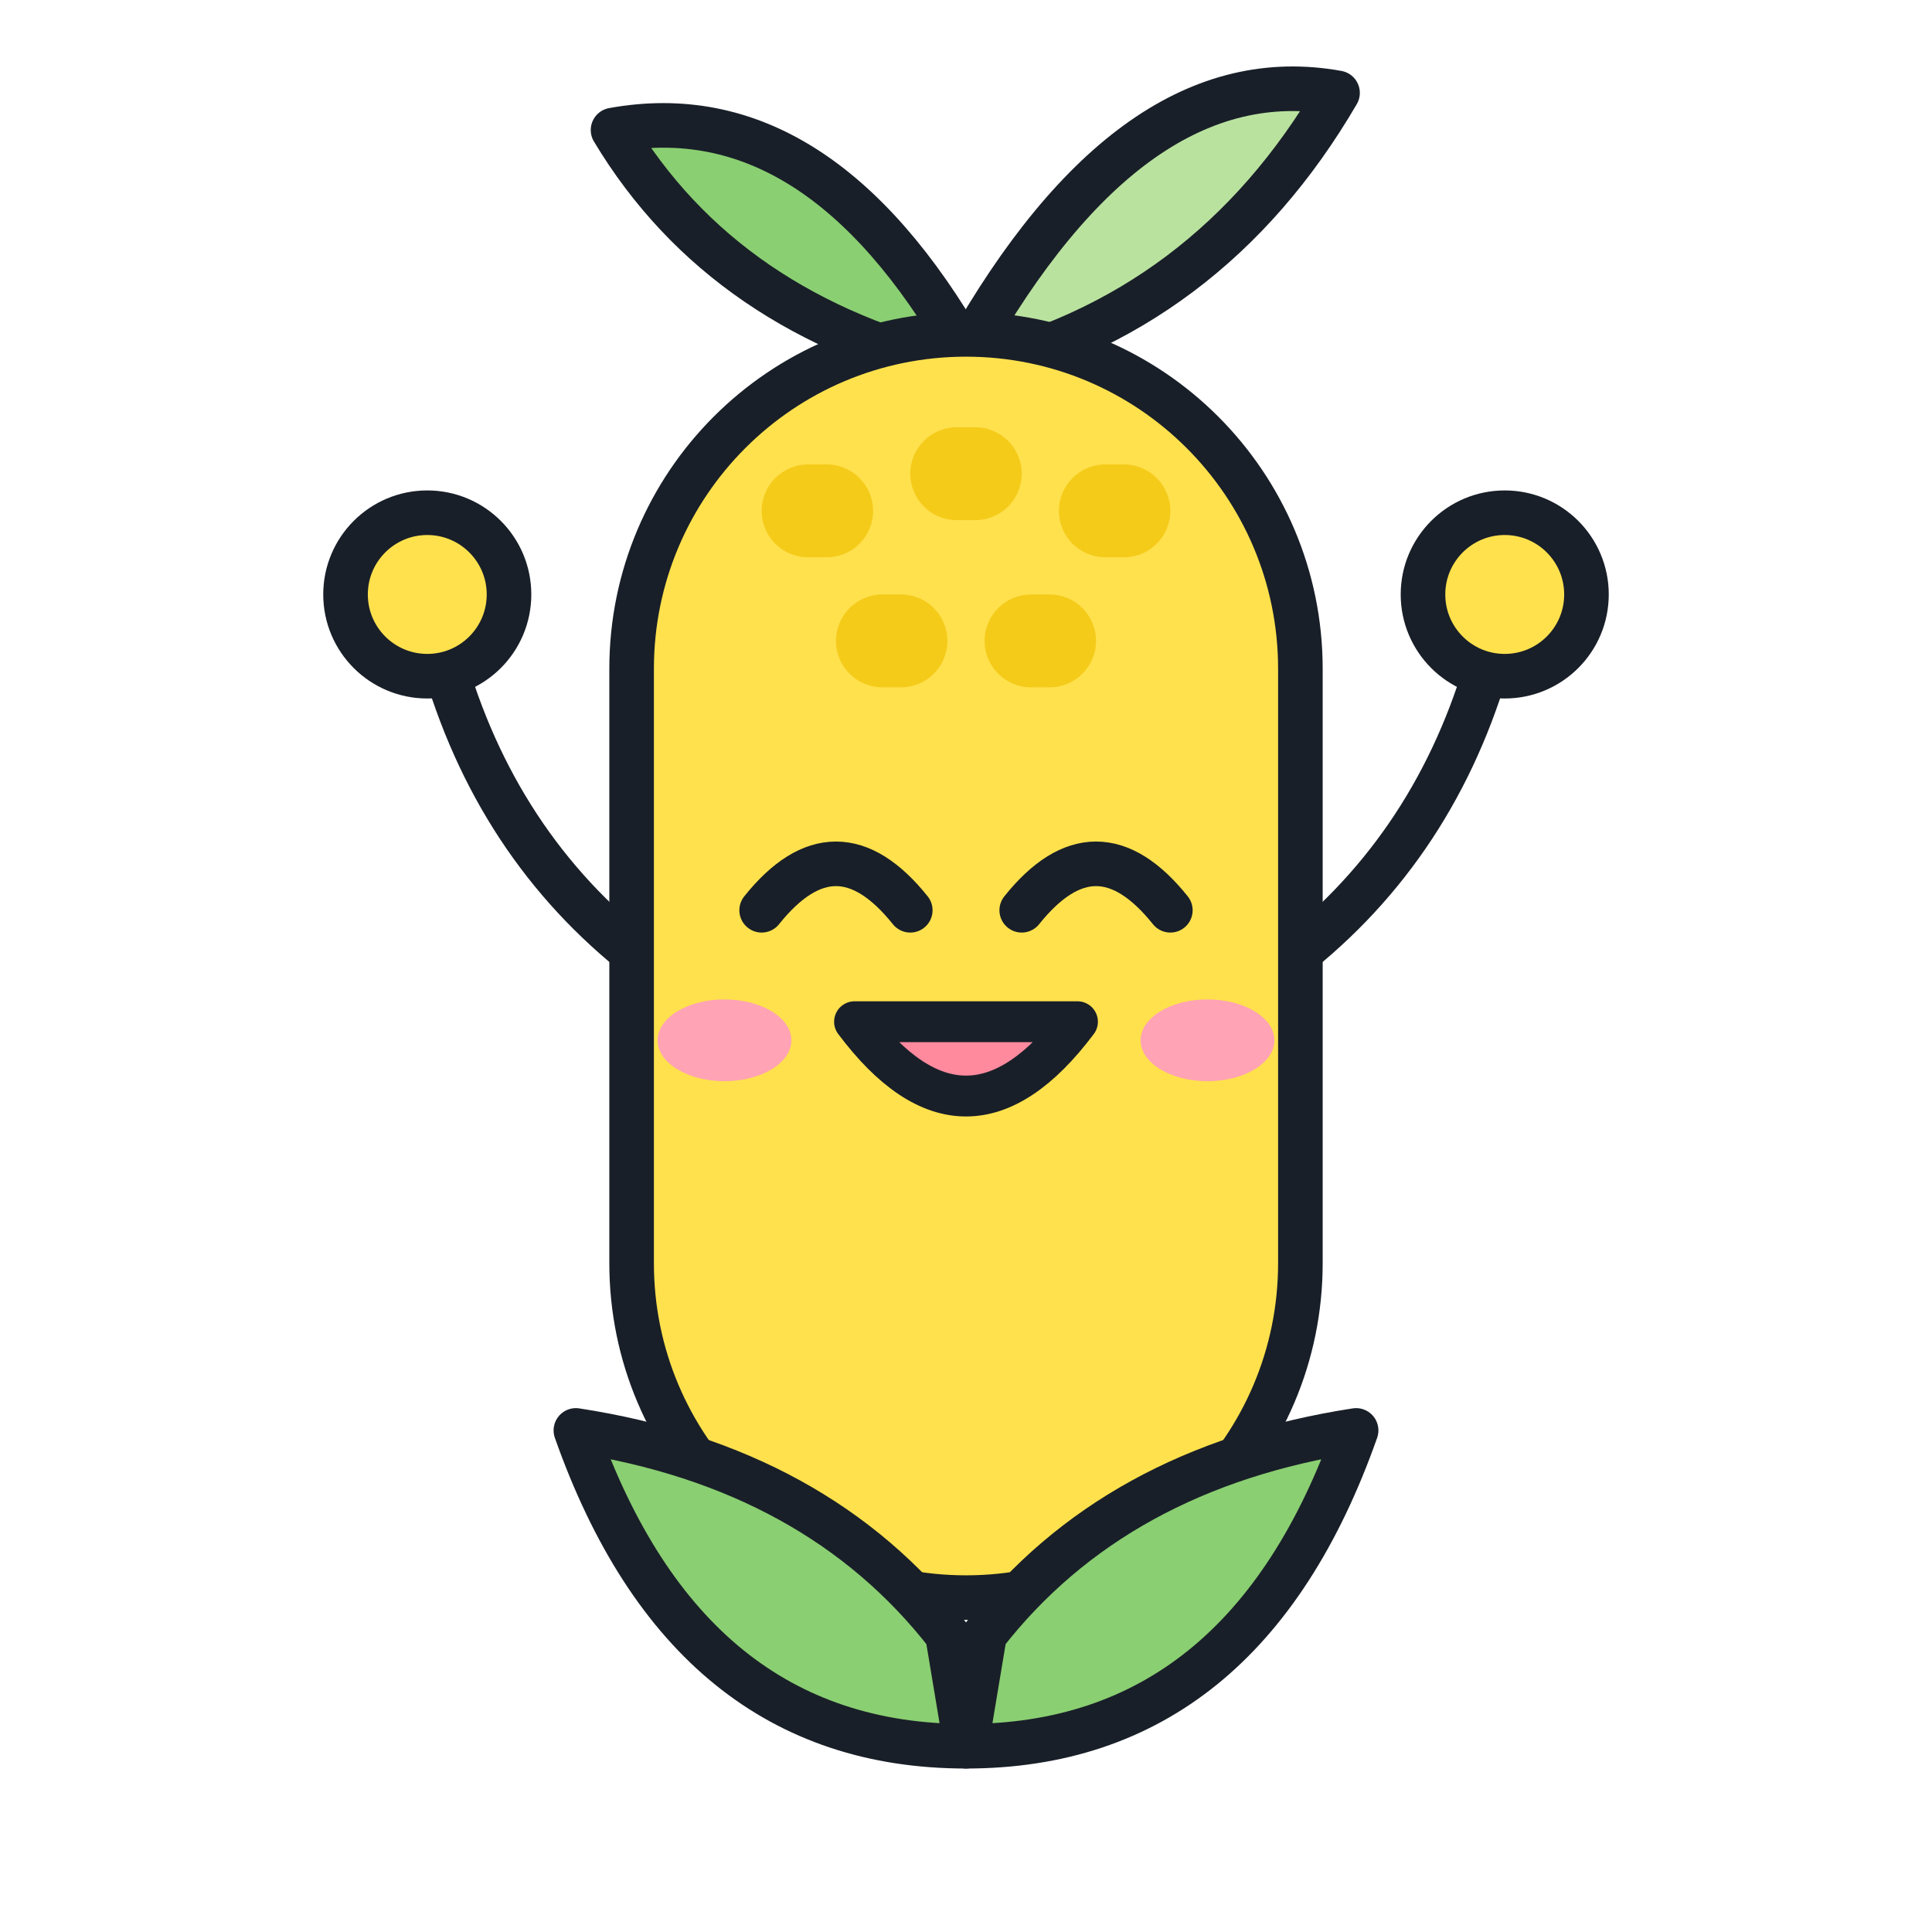
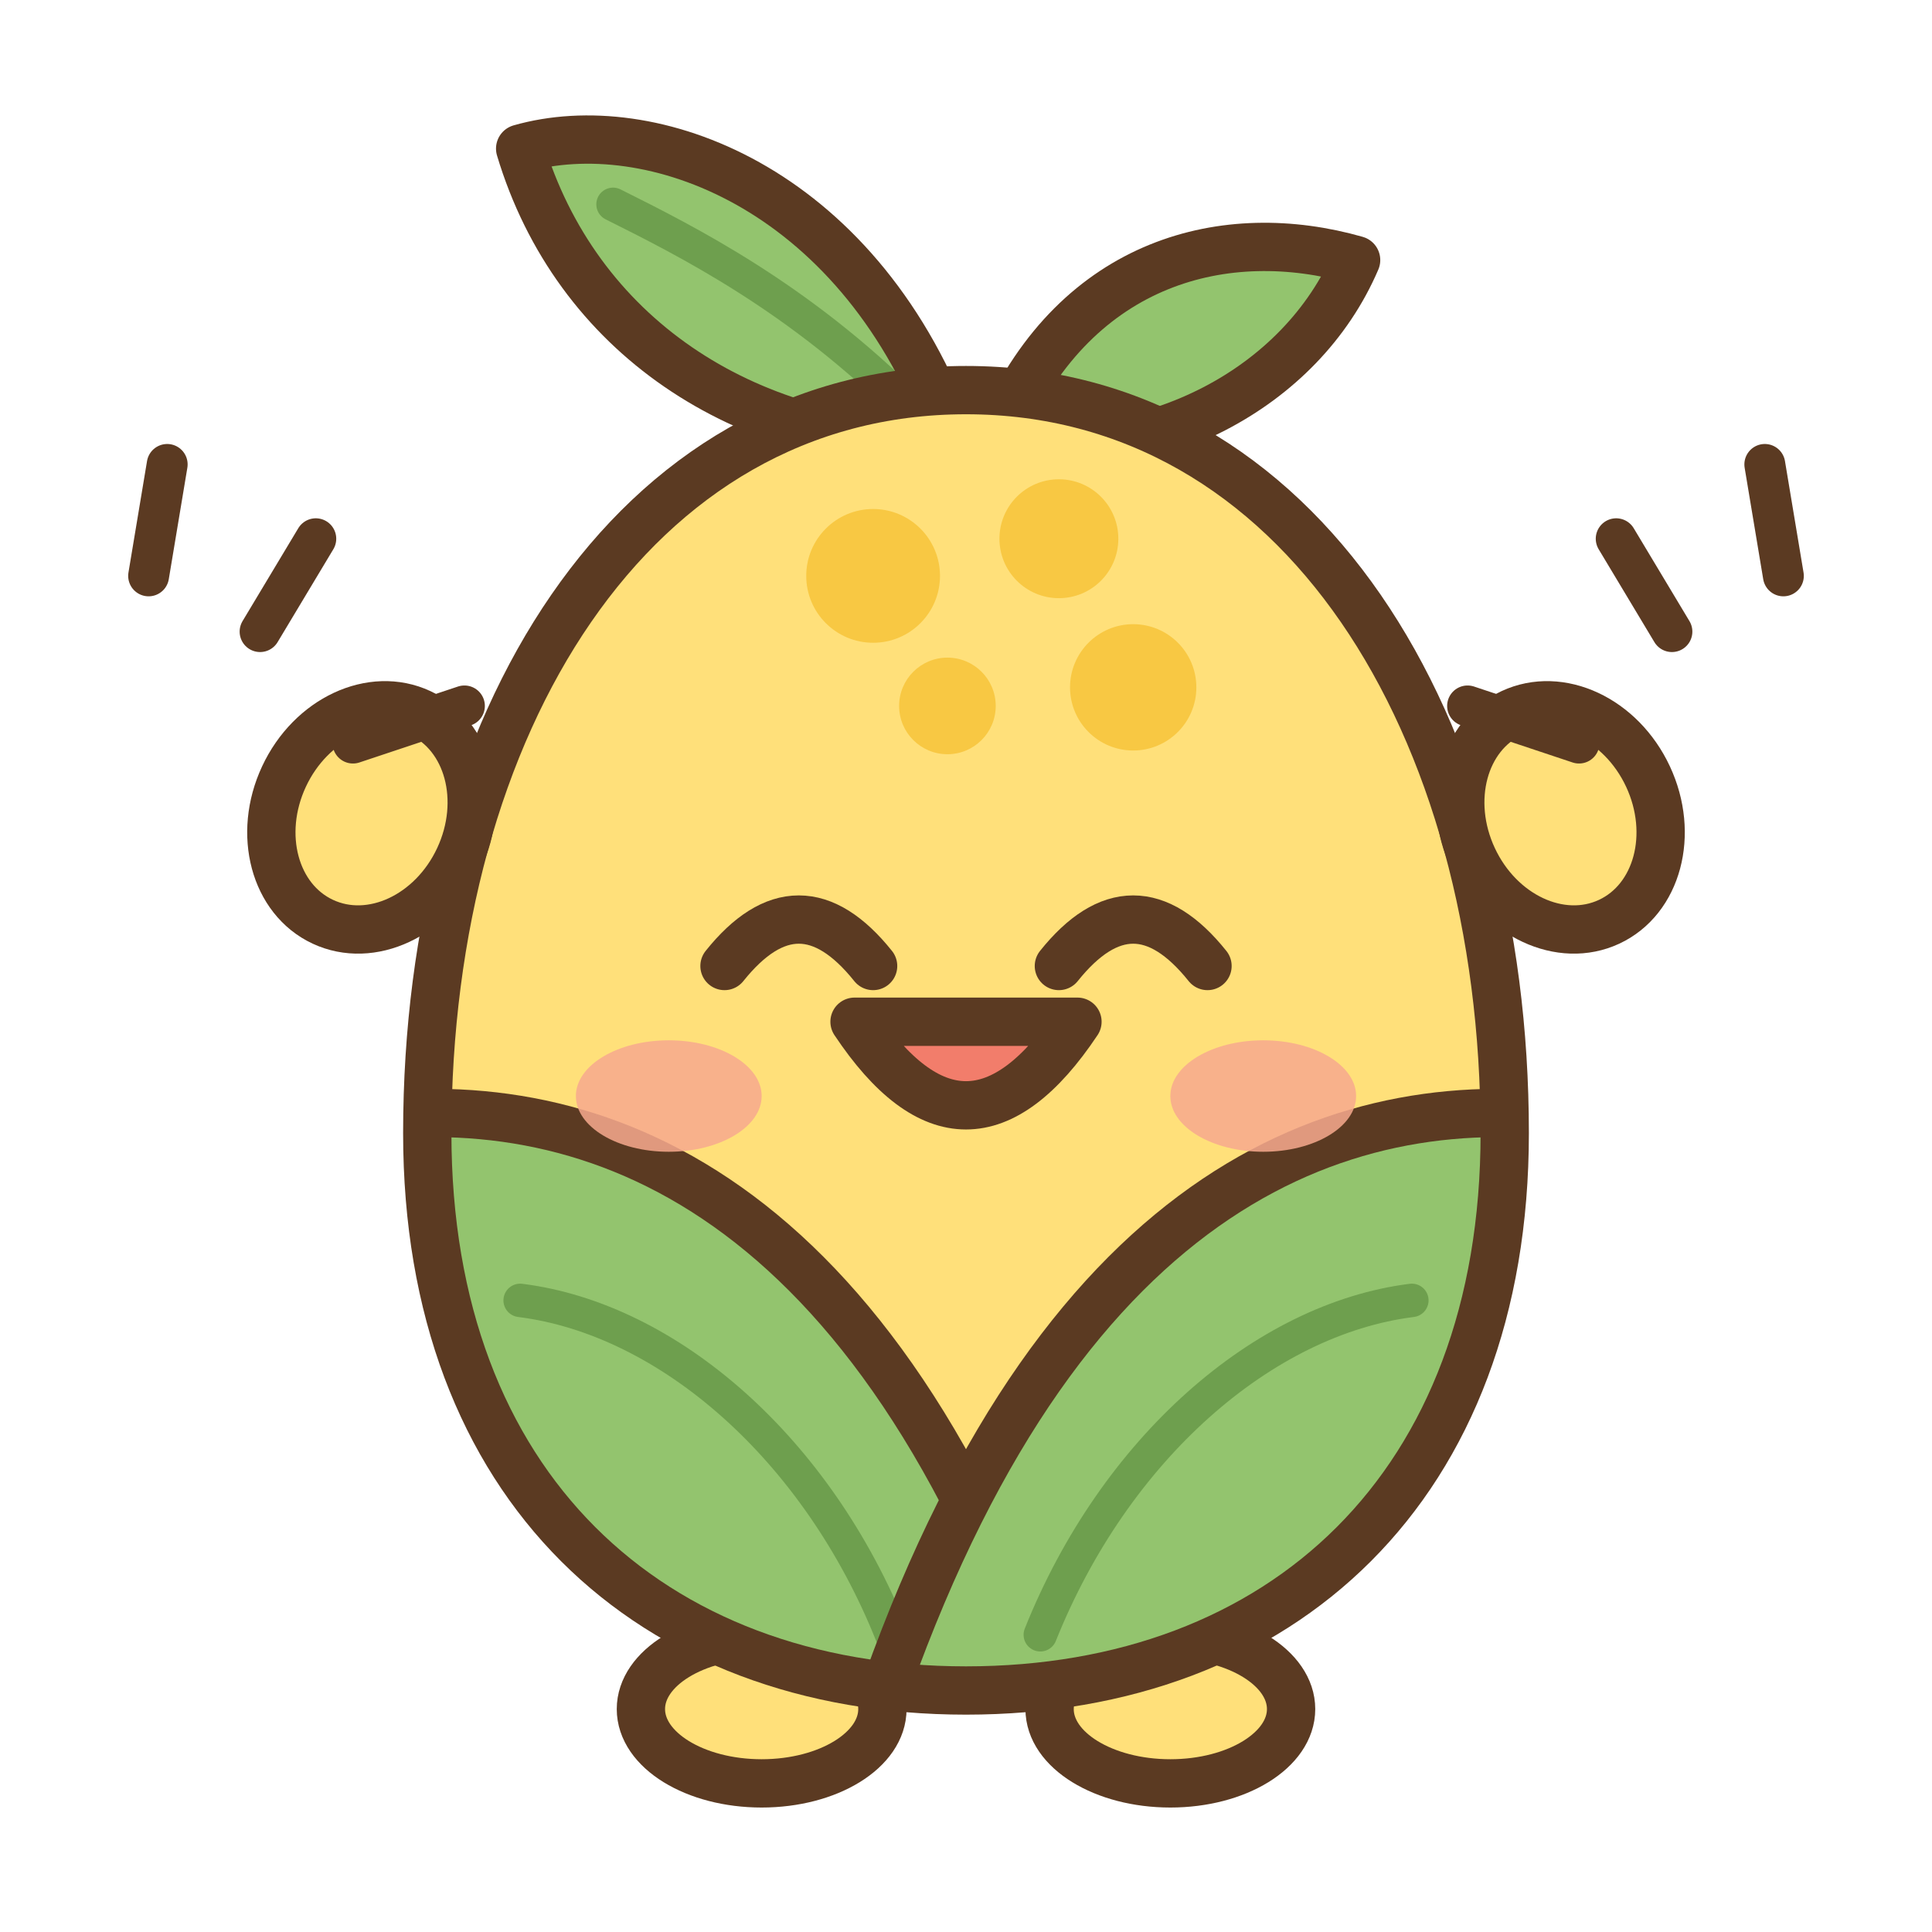
<svg xmlns="http://www.w3.org/2000/svg" viewBox="-4 -4 104 104" width="512" height="512">
-   <path d="M48 15 Q40 1 29 3 Q35 13 48 16 Z" fill="#8ACF72" stroke="#191F28" stroke-width="2.4" stroke-linejoin="round" />
-   <path d="M48 15 Q57 -1 68 1 Q61 13 48 16 Z" fill="#B9E29F" stroke="#191F28" stroke-width="2.4" stroke-linejoin="round" />
-   <path d="M31 48 Q23 42 20 32 M65 48 Q73 42 76 32" fill="none" stroke="#191F28" stroke-width="2.4" stroke-linecap="round" />
-   <circle cx="19" cy="28" r="4.4" fill="#FFE14D" stroke="#191F28" stroke-width="2.4" />
-   <circle cx="77" cy="28" r="4.4" fill="#FFE14D" stroke="#191F28" stroke-width="2.4" />
-   <rect x="30" y="14" width="36" height="68" rx="18" fill="#FFE14D" stroke="#191F28" stroke-width="2.4" />
-   <g fill="#F5CB1A">
-     <rect x="37" y="21" width="6" height="5" rx="2.5" />
-     <rect x="45" y="19" width="6" height="5" rx="2.5" />
-     <rect x="53" y="21" width="6" height="5" rx="2.5" />
-     <rect x="41" y="28" width="6" height="5" rx="2.5" />
-     <rect x="49" y="28" width="6" height="5" rx="2.5" />
+   <path d="M47 19 C42 6 31 2 24 4 C27 14 36 20 47 20 Z" fill="#93C46E" stroke="#5B3A22" stroke-width="2.6" stroke-linejoin="round" stroke-linecap="round" />
+   <path d="M45 18 C39 12 33 9 29 7" fill="none" stroke="#6E9F4E" stroke-width="1.8" stroke-linecap="round" />
+   <path d="M50 19 C54 10 62 8 69 10 C66 17 58 21 50 20 Z" fill="#93C46E" stroke="#5B3A22" stroke-width="2.6" stroke-linejoin="round" stroke-linecap="round" />
+   <ellipse cx="37" cy="88" rx="6.5" ry="4" fill="#FFE07A" stroke="#5B3A22" stroke-width="2.6" stroke-linejoin="round" stroke-linecap="round" />
+   <ellipse cx="59" cy="88" rx="6.5" ry="4" fill="#FFE07A" stroke="#5B3A22" stroke-width="2.6" stroke-linejoin="round" stroke-linecap="round" />
+   <defs>
+     <clipPath id="egg">
+       <path d="M48 17 C66 17 77 35 77 57 C77 76 65 87 48 87 C31 87 19 76 19 57 C19 35 30 17 48 17 Z" />
+     </clipPath>
+   </defs>
+   <path d="M48 17 C66 17 77 35 77 57 C77 76 65 87 48 87 C31 87 19 76 19 57 C19 35 30 17 48 17 Z" fill="#FFE07A" />
+   <g fill="#F8C843">
+     <circle cx="43" cy="27" r="3.6" />
+     <circle cx="53" cy="25" r="3.2" />
+     <circle cx="57" cy="33" r="3.4" />
+     <circle cx="47" cy="34" r="2.6" />
  </g>
-   <path d="M37 45 q4-5 8 0 M51 45 q4-5 8 0" fill="none" stroke="#191F28" stroke-width="2.4" stroke-linecap="round" />
-   <path d="M42 51 q6 8 12 0 Z" fill="#FF8A9E" stroke="#191F28" stroke-width="2.2" stroke-linejoin="round" />
-   <ellipse cx="35" cy="52" rx="3.6" ry="2.2" fill="#FFA3B5" />
-   <ellipse cx="61" cy="52" rx="3.6" ry="2.2" fill="#FFA3B5" />
-   <path d="M48 90 Q33 90 27 73 Q40 75 47 84 Z" fill="#8ACF72" stroke="#191F28" stroke-width="2.4" stroke-linejoin="round" />
-   <path d="M48 90 Q63 90 69 73 Q56 75 49 84 Z" fill="#8ACF72" stroke="#191F28" stroke-width="2.4" stroke-linejoin="round" />
+   <g clip-path="url(#egg)">
+     <path d="M17 56 C30 55 45 62 54 92 L10 92 Z" fill="#93C46E" stroke="#5B3A22" stroke-width="2.6" stroke-linejoin="round" stroke-linecap="round" />
+     <path d="M24 66 C32 67 40 74 44 84" fill="none" stroke="#6E9F4E" stroke-width="1.8" stroke-linecap="round" />
+     <path d="M79 56 C66 55 51 62 42 92 L86 92 Z" fill="#93C46E" stroke="#5B3A22" stroke-width="2.6" stroke-linejoin="round" stroke-linecap="round" />
+     <path d="M72 66 C64 67 56 74 52 84" fill="none" stroke="#6E9F4E" stroke-width="1.8" stroke-linecap="round" />
+   </g>
+   <path d="M48 17 C66 17 77 35 77 57 C77 76 65 87 48 87 C31 87 19 76 19 57 C19 35 30 17 48 17 Z" fill="none" stroke="#5B3A22" stroke-width="2.6" stroke-linejoin="round" stroke-linecap="round" />
+   <path d="M35 48 q4 -5 8 0 M53 48 q4 -5 8 0" fill="none" stroke="#5B3A22" stroke-width="2.6" stroke-linejoin="round" stroke-linecap="round" />
+   <path d="M42 51 q6 9 12 0 Z" fill="#F27D6B" stroke="#5B3A22" stroke-width="2.6" stroke-linejoin="round" stroke-linecap="round" />
+   <ellipse cx="32" cy="55" rx="5" ry="3" fill="#F7A98E" opacity=".85" />
+   <ellipse cx="64" cy="55" rx="5" ry="3" fill="#F7A98E" opacity=".85" />
+   <ellipse cx="16" cy="40" rx="5.2" ry="6.2" transform="rotate(25 16 40)" fill="#FFE07A" stroke="#5B3A22" stroke-width="2.6" stroke-linejoin="round" stroke-linecap="round" />
+   <ellipse cx="80" cy="40" rx="5.2" ry="6.2" transform="rotate(-25 80 40)" fill="#FFE07A" stroke="#5B3A22" stroke-width="2.6" stroke-linejoin="round" stroke-linecap="round" />
+   <path d="M10 30 l3 -5 M4 27 l1 -6 M15 36 l6 -2" fill="none" stroke="#5B3A22" stroke-width="2.2" stroke-linecap="round" />
+   <path d="M86 30 l-3 -5 M92 27 l-1 -6 M81 36 l-6 -2" fill="none" stroke="#5B3A22" stroke-width="2.2" stroke-linecap="round" />
</svg>
